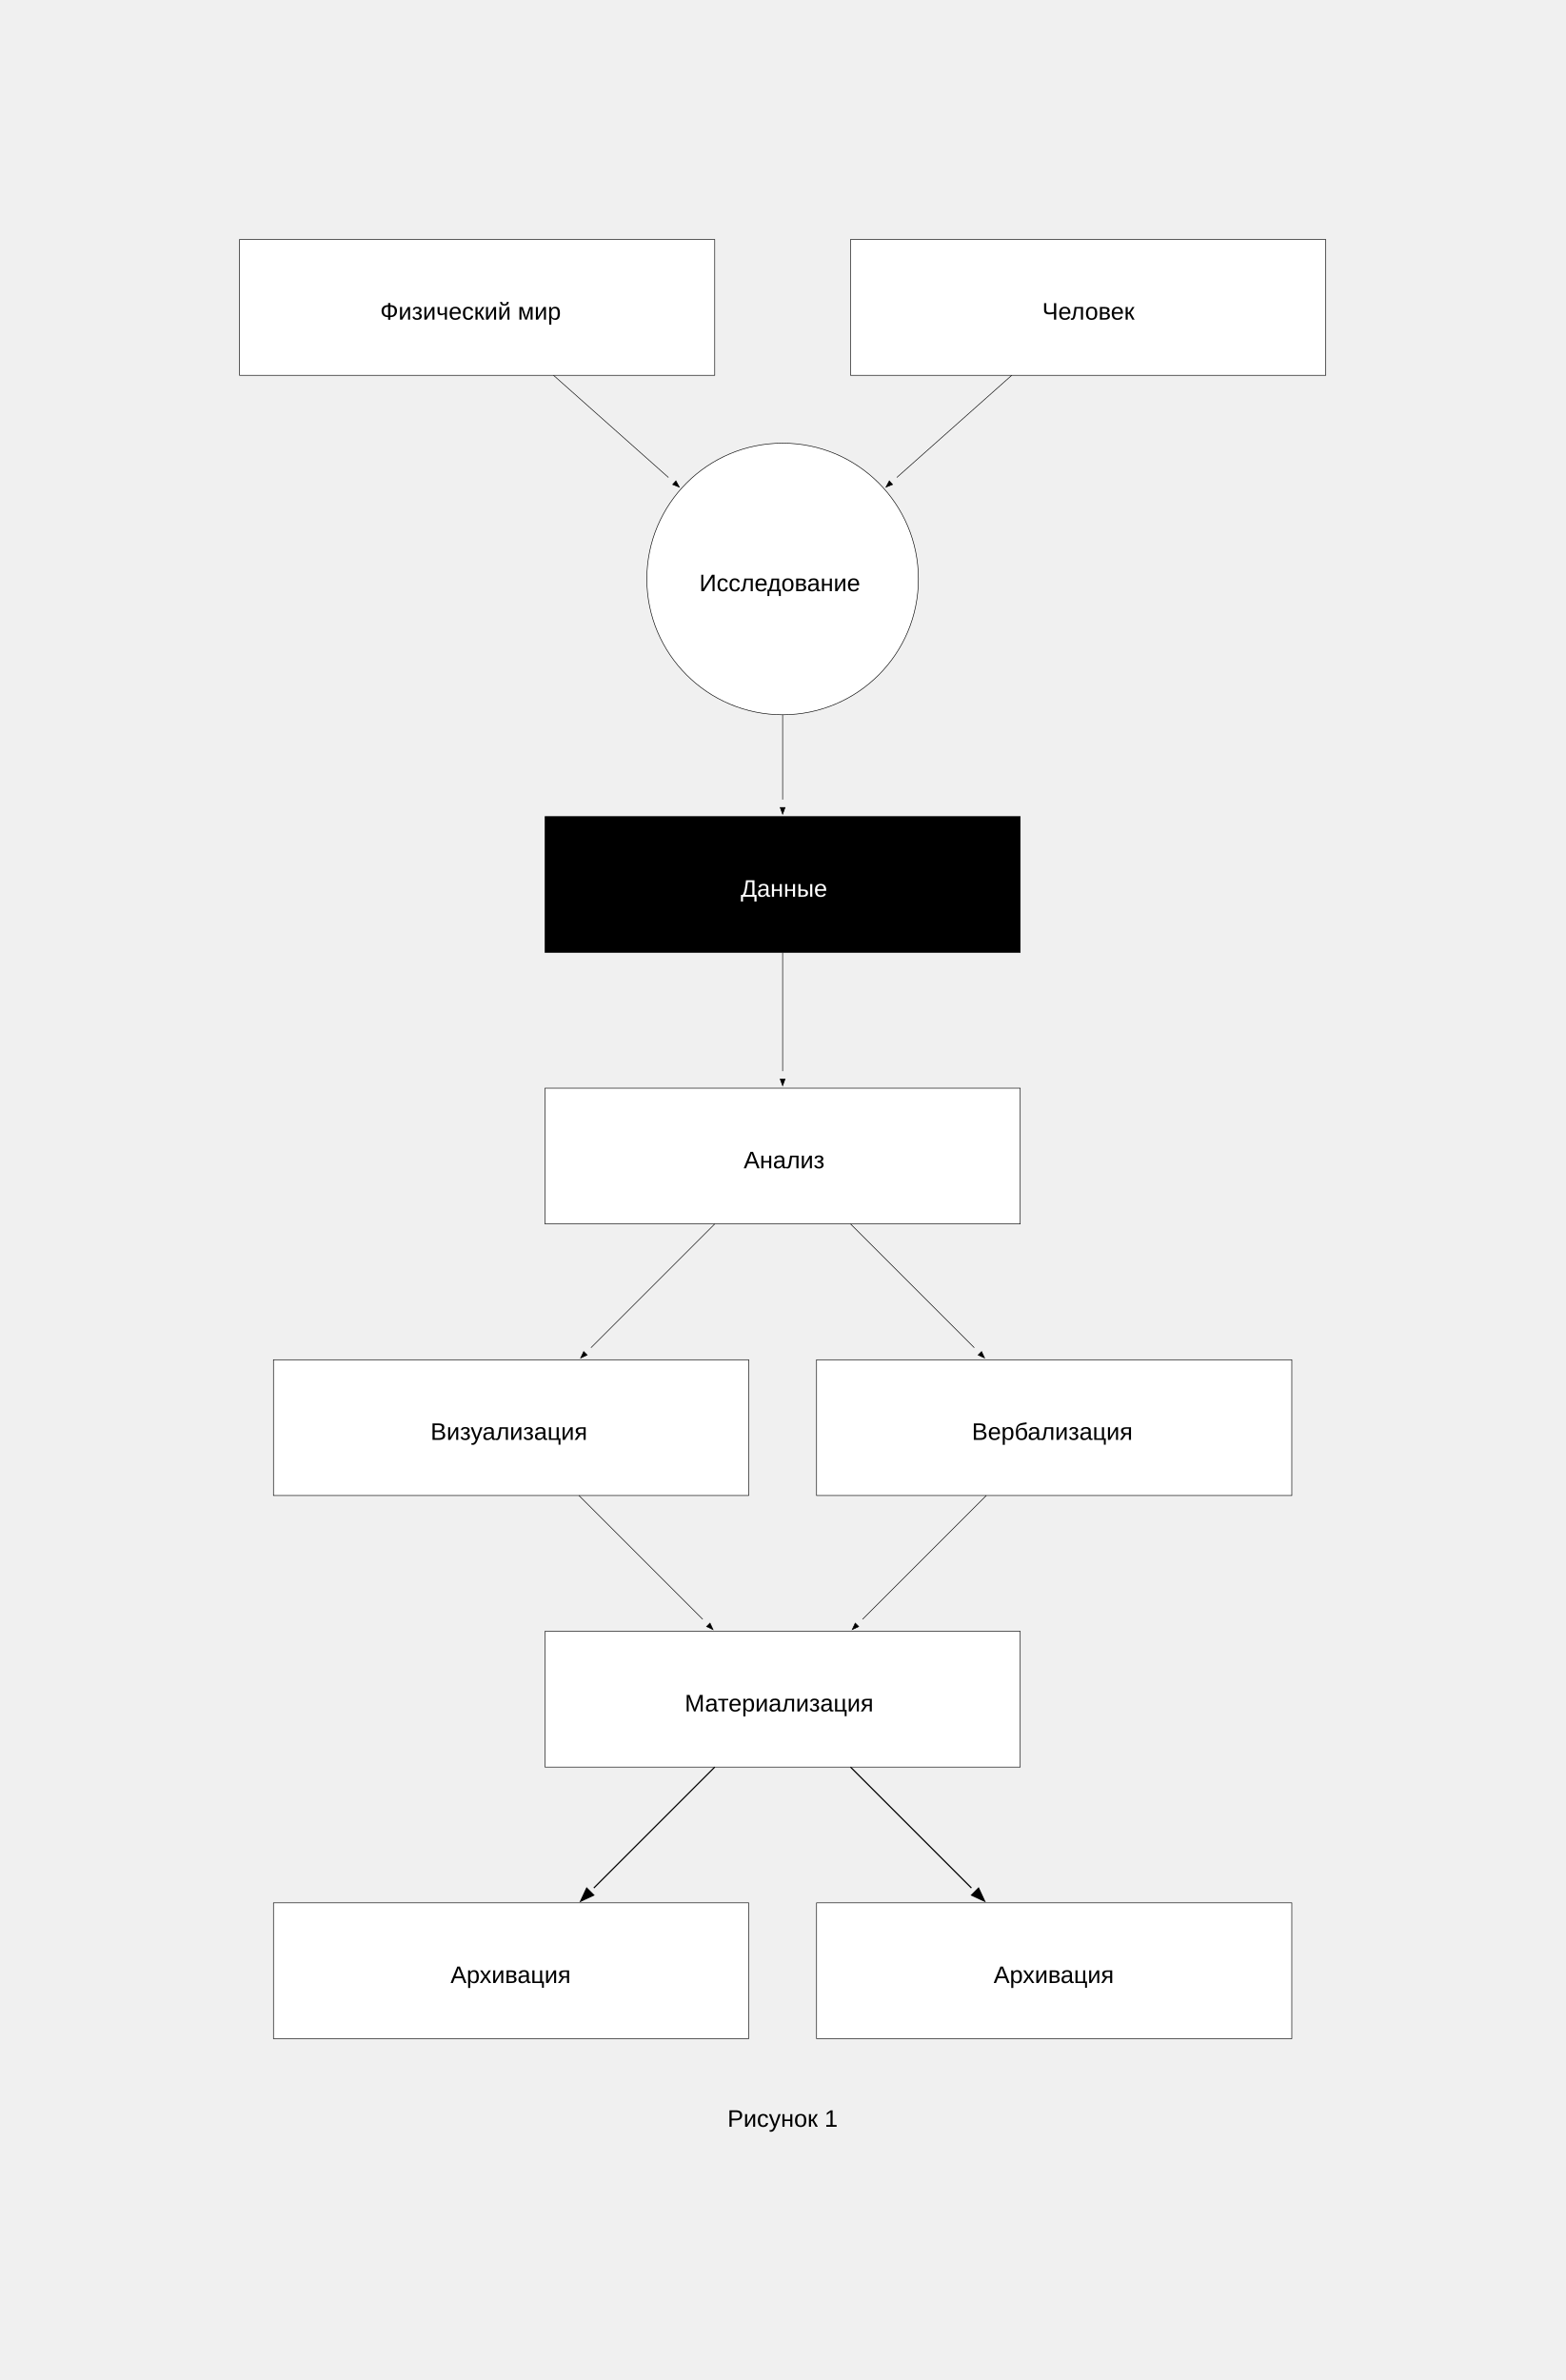
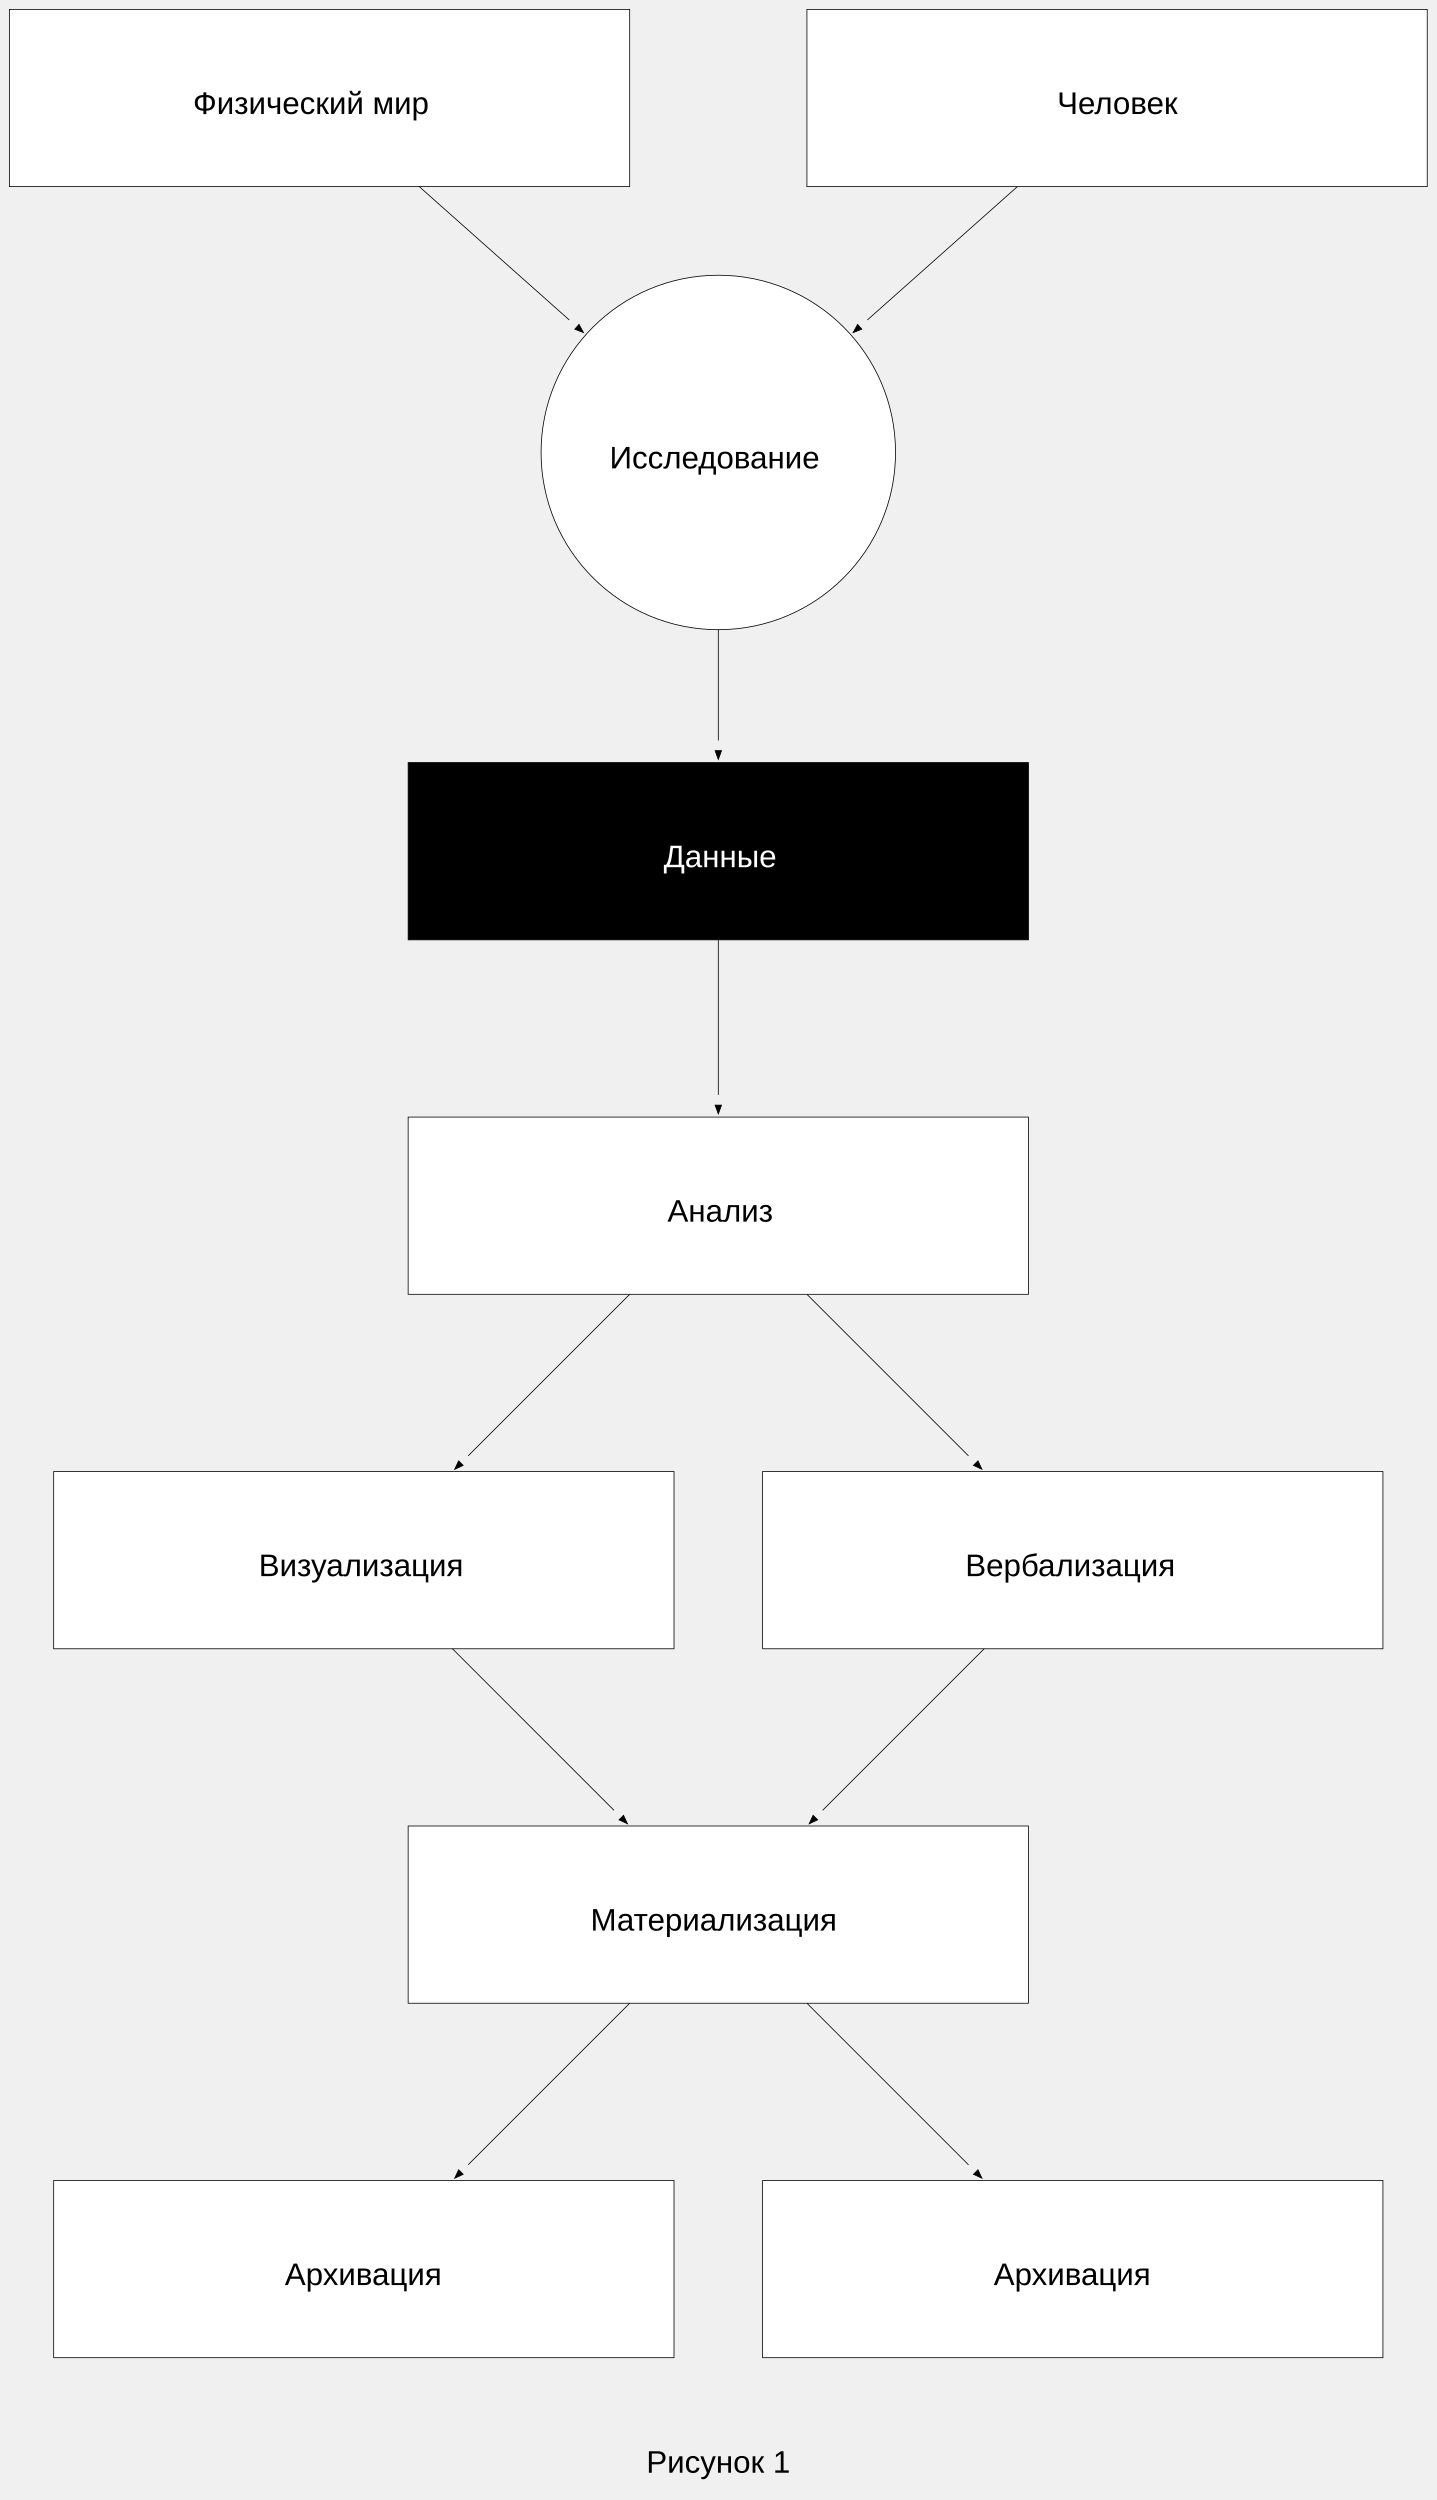
- <svg xmlns="http://www.w3.org/2000/svg" width="100%" height="100%" version="1.1" viewBox="-71.654 -71.654 653.543 993.701" style="background-color:#FFFFFF">
+ <svg xmlns="http://www.w3.org/2000/svg" width="100%" height="100%" version="1.1" viewBox="25.346 25.346 459.543 799.701" style="background-color:#FFFFFF">
  <defs />
  <marker id="marker1" markerUnits="strokeWidth" orient="auto" refX="-24.377" refY="0" markerWidth="19.272" markerHeight="16.23" viewBox="-15.272 -8.115 19.272 16.23">
    <path d="M-11.272 -4.115 L0 0 L-11.272 4.115 Z " fill="#000000" fill-opacity="1" stroke="#000000" stroke-opacity="1" />
  </marker>
  <marker id="marker2" markerUnits="strokeWidth" orient="auto" refX="-24.377" refY="0" markerWidth="19.272" markerHeight="16.23" viewBox="-15.272 -8.115 19.272 16.23">
    <path d="M-11.272 -4.115 L0 0 L-11.272 4.115 Z " fill="#000000" fill-opacity="1" stroke="#000000" stroke-opacity="1" />
  </marker>
  <marker id="marker3" markerUnits="strokeWidth" orient="auto" refX="-24.377" refY="0" markerWidth="19.272" markerHeight="16.23" viewBox="-15.272 -8.115 19.272 16.23">
    <path d="M-11.272 -4.115 L0 0 L-11.272 4.115 Z " fill="#000000" fill-opacity="1" stroke="#000000" stroke-opacity="1" />
  </marker>
  <marker id="marker4" markerUnits="strokeWidth" orient="auto" refX="-24.377" refY="0" markerWidth="19.272" markerHeight="16.23" viewBox="-15.272 -8.115 19.272 16.23">
    <path d="M-11.272 -4.115 L0 0 L-11.272 4.115 Z " fill="#000000" fill-opacity="1" stroke="#000000" stroke-opacity="1" />
  </marker>
  <marker id="marker5" markerUnits="strokeWidth" orient="auto" refX="-24.377" refY="0" markerWidth="19.272" markerHeight="16.23" viewBox="-15.272 -8.115 19.272 16.23">
    <path d="M-11.272 -4.115 L0 0 L-11.272 4.115 Z " fill="#000000" fill-opacity="1" stroke="#000000" stroke-opacity="1" />
  </marker>
  <marker id="marker6" markerUnits="strokeWidth" orient="auto" refX="-24.377" refY="0" markerWidth="19.272" markerHeight="16.23" viewBox="-15.272 -8.115 19.272 16.23">
    <path d="M-11.272 -4.115 L0 0 L-11.272 4.115 Z " fill="#000000" fill-opacity="1" stroke="#000000" stroke-opacity="1" />
  </marker>
  <marker id="marker7" markerUnits="strokeWidth" orient="auto" refX="-24.377" refY="0" markerWidth="19.272" markerHeight="16.23" viewBox="-15.272 -8.115 19.272 16.23">
    <path d="M-11.272 -4.115 L0 0 L-11.272 4.115 Z " fill="#000000" fill-opacity="1" stroke="#000000" stroke-opacity="1" />
  </marker>
  <marker id="marker8" markerUnits="strokeWidth" orient="auto" refX="-24.377" refY="0" markerWidth="19.272" markerHeight="16.23" viewBox="-15.272 -8.115 19.272 16.23">
    <path d="M-11.272 -4.115 L0 0 L-11.272 4.115 Z " fill="#000000" fill-opacity="1" stroke="#000000" stroke-opacity="1" />
  </marker>
-   <marker id="marker9" markerUnits="strokeWidth" orient="auto" refX="-15.574" refY="0" markerWidth="15.272" markerHeight="12.23" viewBox="-13.272 -6.115 15.272 12.23">
+   <marker id="marker9" markerUnits="strokeWidth" orient="auto" refX="-24.377" refY="0" markerWidth="19.272" markerHeight="16.23" viewBox="-15.272 -8.115 19.272 16.23">
    <path d="M-11.272 -4.115 L0 0 L-11.272 4.115 Z " fill="#000000" fill-opacity="1" stroke="#000000" stroke-opacity="1" />
  </marker>
-   <marker id="marker10" markerUnits="strokeWidth" orient="auto" refX="-15.574" refY="0" markerWidth="15.272" markerHeight="12.23" viewBox="-13.272 -6.115 15.272 12.23">
+   <marker id="marker10" markerUnits="strokeWidth" orient="auto" refX="-24.377" refY="0" markerWidth="19.272" markerHeight="16.23" viewBox="-15.272 -8.115 19.272 16.23">
    <path d="M-11.272 -4.115 L0 0 L-11.272 4.115 Z " fill="#000000" fill-opacity="1" stroke="#000000" stroke-opacity="1" />
  </marker>
  <g id="layer1">
    <rect x="28.346" y="28.346" width="198.425" height="56.693" opacity="1" stroke="#000000" stroke-opacity="1" stroke-width="0.25" stroke-linecap="butt" stroke-linejoin="miter" stroke-dasharray="none" fill="#FFFFFF" fill-opacity="1" />
    <text x="87.074" y="61.804" font-size="10" fill="#000000" fill-opacity="1" font-family="Arial" font-weight="normal" font-style="normal">Физический мир</text>
    <rect x="283.465" y="28.346" width="198.425" height="56.693" opacity="1" stroke="#000000" stroke-opacity="1" stroke-width="0.25" stroke-linecap="butt" stroke-linejoin="miter" stroke-dasharray="none" fill="#FFFFFF" fill-opacity="1" />
    <text x="363.505" y="61.804" font-size="10" fill="#000000" fill-opacity="1" font-family="Arial" font-weight="normal" font-style="normal">Человек</text>
    <rect x="42.52" y="496.063" width="198.425" height="56.693" opacity="1" stroke="#000000" stroke-opacity="1" stroke-width="0.25" stroke-linecap="butt" stroke-linejoin="miter" stroke-dasharray="none" fill="#FFFFFF" fill-opacity="1" />
    <text x="108.107" y="529.521" font-size="10" fill="#000000" fill-opacity="1" font-family="Arial" font-weight="normal" font-style="normal">Визуализация</text>
    <rect x="269.291" y="496.063" width="198.425" height="56.693" opacity="1" stroke="#000000" stroke-opacity="1" stroke-width="0.25" stroke-linecap="butt" stroke-linejoin="miter" stroke-dasharray="none" fill="#FFFFFF" fill-opacity="1" />
    <text x="334.12" y="529.521" font-size="10" fill="#000000" fill-opacity="1" font-family="Arial" font-weight="normal" font-style="normal">Вербализация</text>
    <ellipse cx="255.118" cy="170.079" rx="56.693" ry="56.693" opacity="1" stroke="#000000" stroke-opacity="1" stroke-width="0.25" stroke-linecap="butt" stroke-linejoin="miter" stroke-dasharray="none" fill="#FFFFFF" fill-opacity="1" />
    <text x="220.329" y="175.19" font-size="10" fill="#000000" fill-opacity="1" font-family="Arial" font-weight="normal" font-style="normal">Исследование
</text>
    <line x1="159.449" y1="85.039" x2="207.443" y2="127.701" marker-end="url(#marker1)" opacity="1" stroke="#000000" stroke-opacity="1" stroke-width="0.25" stroke-linecap="butt" stroke-linejoin="miter" stroke-dasharray="none" />
    <line x1="350.787" y1="85.039" x2="302.793" y2="127.701" marker-end="url(#marker2)" opacity="1" stroke="#000000" stroke-opacity="1" stroke-width="0.25" stroke-linecap="butt" stroke-linejoin="miter" stroke-dasharray="none" />
    <rect x="155.905" y="269.291" width="198.425" height="56.693" opacity="1" stroke="#000000" stroke-opacity="1" stroke-width="0.25" stroke-linecap="butt" stroke-linejoin="miter" stroke-dasharray="none" fill="#000000" fill-opacity="1" />
    <text x="237.631" y="302.749" font-size="10" fill="#FFFFFF" fill-opacity="1" font-family="Arial" font-weight="normal" font-style="normal">Данные</text>
    <line x1="255.118" y1="226.772" x2="255.118" y2="262.197" marker-end="url(#marker3)" opacity="1" stroke="#000000" stroke-opacity="1" stroke-width="0.25" stroke-linecap="butt" stroke-linejoin="miter" stroke-dasharray="none" />
    <rect x="155.905" y="382.677" width="198.425" height="56.693" opacity="1" stroke="#000000" stroke-opacity="1" stroke-width="0.25" stroke-linecap="butt" stroke-linejoin="miter" stroke-dasharray="none" fill="#FFFFFF" fill-opacity="1" />
    <text x="238.861" y="416.135" font-size="10" fill="#000000" fill-opacity="1" font-family="Arial" font-weight="normal" font-style="normal">Анализ</text>
    <line x1="255.118" y1="325.984" x2="255.118" y2="375.583" marker-end="url(#marker4)" opacity="1" stroke="#000000" stroke-opacity="1" stroke-width="0.25" stroke-linecap="butt" stroke-linejoin="miter" stroke-dasharray="none" />
    <line x1="226.772" y1="439.37" x2="175.095" y2="491.047" marker-end="url(#marker5)" opacity="1" stroke="#000000" stroke-opacity="1" stroke-width="0.25" stroke-linecap="butt" stroke-linejoin="miter" stroke-dasharray="none" />
    <line x1="283.465" y1="439.37" x2="335.141" y2="491.047" marker-end="url(#marker6)" opacity="1" stroke="#000000" stroke-opacity="1" stroke-width="0.25" stroke-linecap="butt" stroke-linejoin="miter" stroke-dasharray="none" />
    <rect x="155.905" y="609.449" width="198.425" height="56.693" opacity="1" stroke="#000000" stroke-opacity="1" stroke-width="0.25" stroke-linecap="butt" stroke-linejoin="miter" stroke-dasharray="none" fill="#FFFFFF" fill-opacity="1" />
    <text x="214.237" y="642.907" font-size="10" fill="#000000" fill-opacity="1" font-family="Arial" font-weight="normal" font-style="normal">Материализация</text>
    <line x1="170.079" y1="552.756" x2="221.755" y2="604.433" marker-end="url(#marker7)" opacity="1" stroke="#000000" stroke-opacity="1" stroke-width="0.25" stroke-linecap="butt" stroke-linejoin="miter" stroke-dasharray="none" />
    <line x1="340.158" y1="552.756" x2="288.481" y2="604.433" marker-end="url(#marker8)" opacity="1" stroke="#000000" stroke-opacity="1" stroke-width="0.25" stroke-linecap="butt" stroke-linejoin="miter" stroke-dasharray="none" />
    <text x="232.089" y="816.332" font-size="10" fill="#000000" fill-opacity="1" font-family="Arial" font-weight="normal" font-style="normal">Рисунок 1
</text>
    <rect x="269.291" y="722.835" width="198.425" height="56.693" opacity="1" stroke="#000000" stroke-opacity="1" stroke-width="0.25" stroke-linecap="butt" stroke-linejoin="miter" stroke-dasharray="none" fill="#FFFFFF" fill-opacity="1" />
    <text x="343.231" y="756.293" font-size="10" fill="#000000" fill-opacity="1" font-family="Arial" font-weight="normal" font-style="normal">Архивация</text>
-     <line x1="283.465" y1="666.142" x2="333.944" y2="716.621" marker-end="url(#marker9)" opacity="1" stroke="#000000" stroke-opacity="1" stroke-width="0.5" stroke-linecap="butt" stroke-linejoin="miter" stroke-dasharray="none" />
+     <line x1="283.465" y1="666.142" x2="335.141" y2="717.818" marker-end="url(#marker9)" opacity="1" stroke="#000000" stroke-opacity="1" stroke-width="0.25" stroke-linecap="butt" stroke-linejoin="miter" stroke-dasharray="none" />
    <rect x="42.52" y="722.835" width="198.425" height="56.693" opacity="1" stroke="#000000" stroke-opacity="1" stroke-width="0.25" stroke-linecap="butt" stroke-linejoin="miter" stroke-dasharray="none" fill="#FFFFFF" fill-opacity="1" />
    <text x="116.459" y="756.293" font-size="10" fill="#000000" fill-opacity="1" font-family="Arial" font-weight="normal" font-style="normal">Архивация</text>
-     <line x1="226.772" y1="666.142" x2="176.292" y2="716.621" marker-end="url(#marker10)" opacity="1" stroke="#000000" stroke-opacity="1" stroke-width="0.5" stroke-linecap="butt" stroke-linejoin="miter" stroke-dasharray="none" />
+     <line x1="226.772" y1="666.142" x2="175.095" y2="717.818" marker-end="url(#marker10)" opacity="1" stroke="#000000" stroke-opacity="1" stroke-width="0.25" stroke-linecap="butt" stroke-linejoin="miter" stroke-dasharray="none" />
  </g>
</svg>
